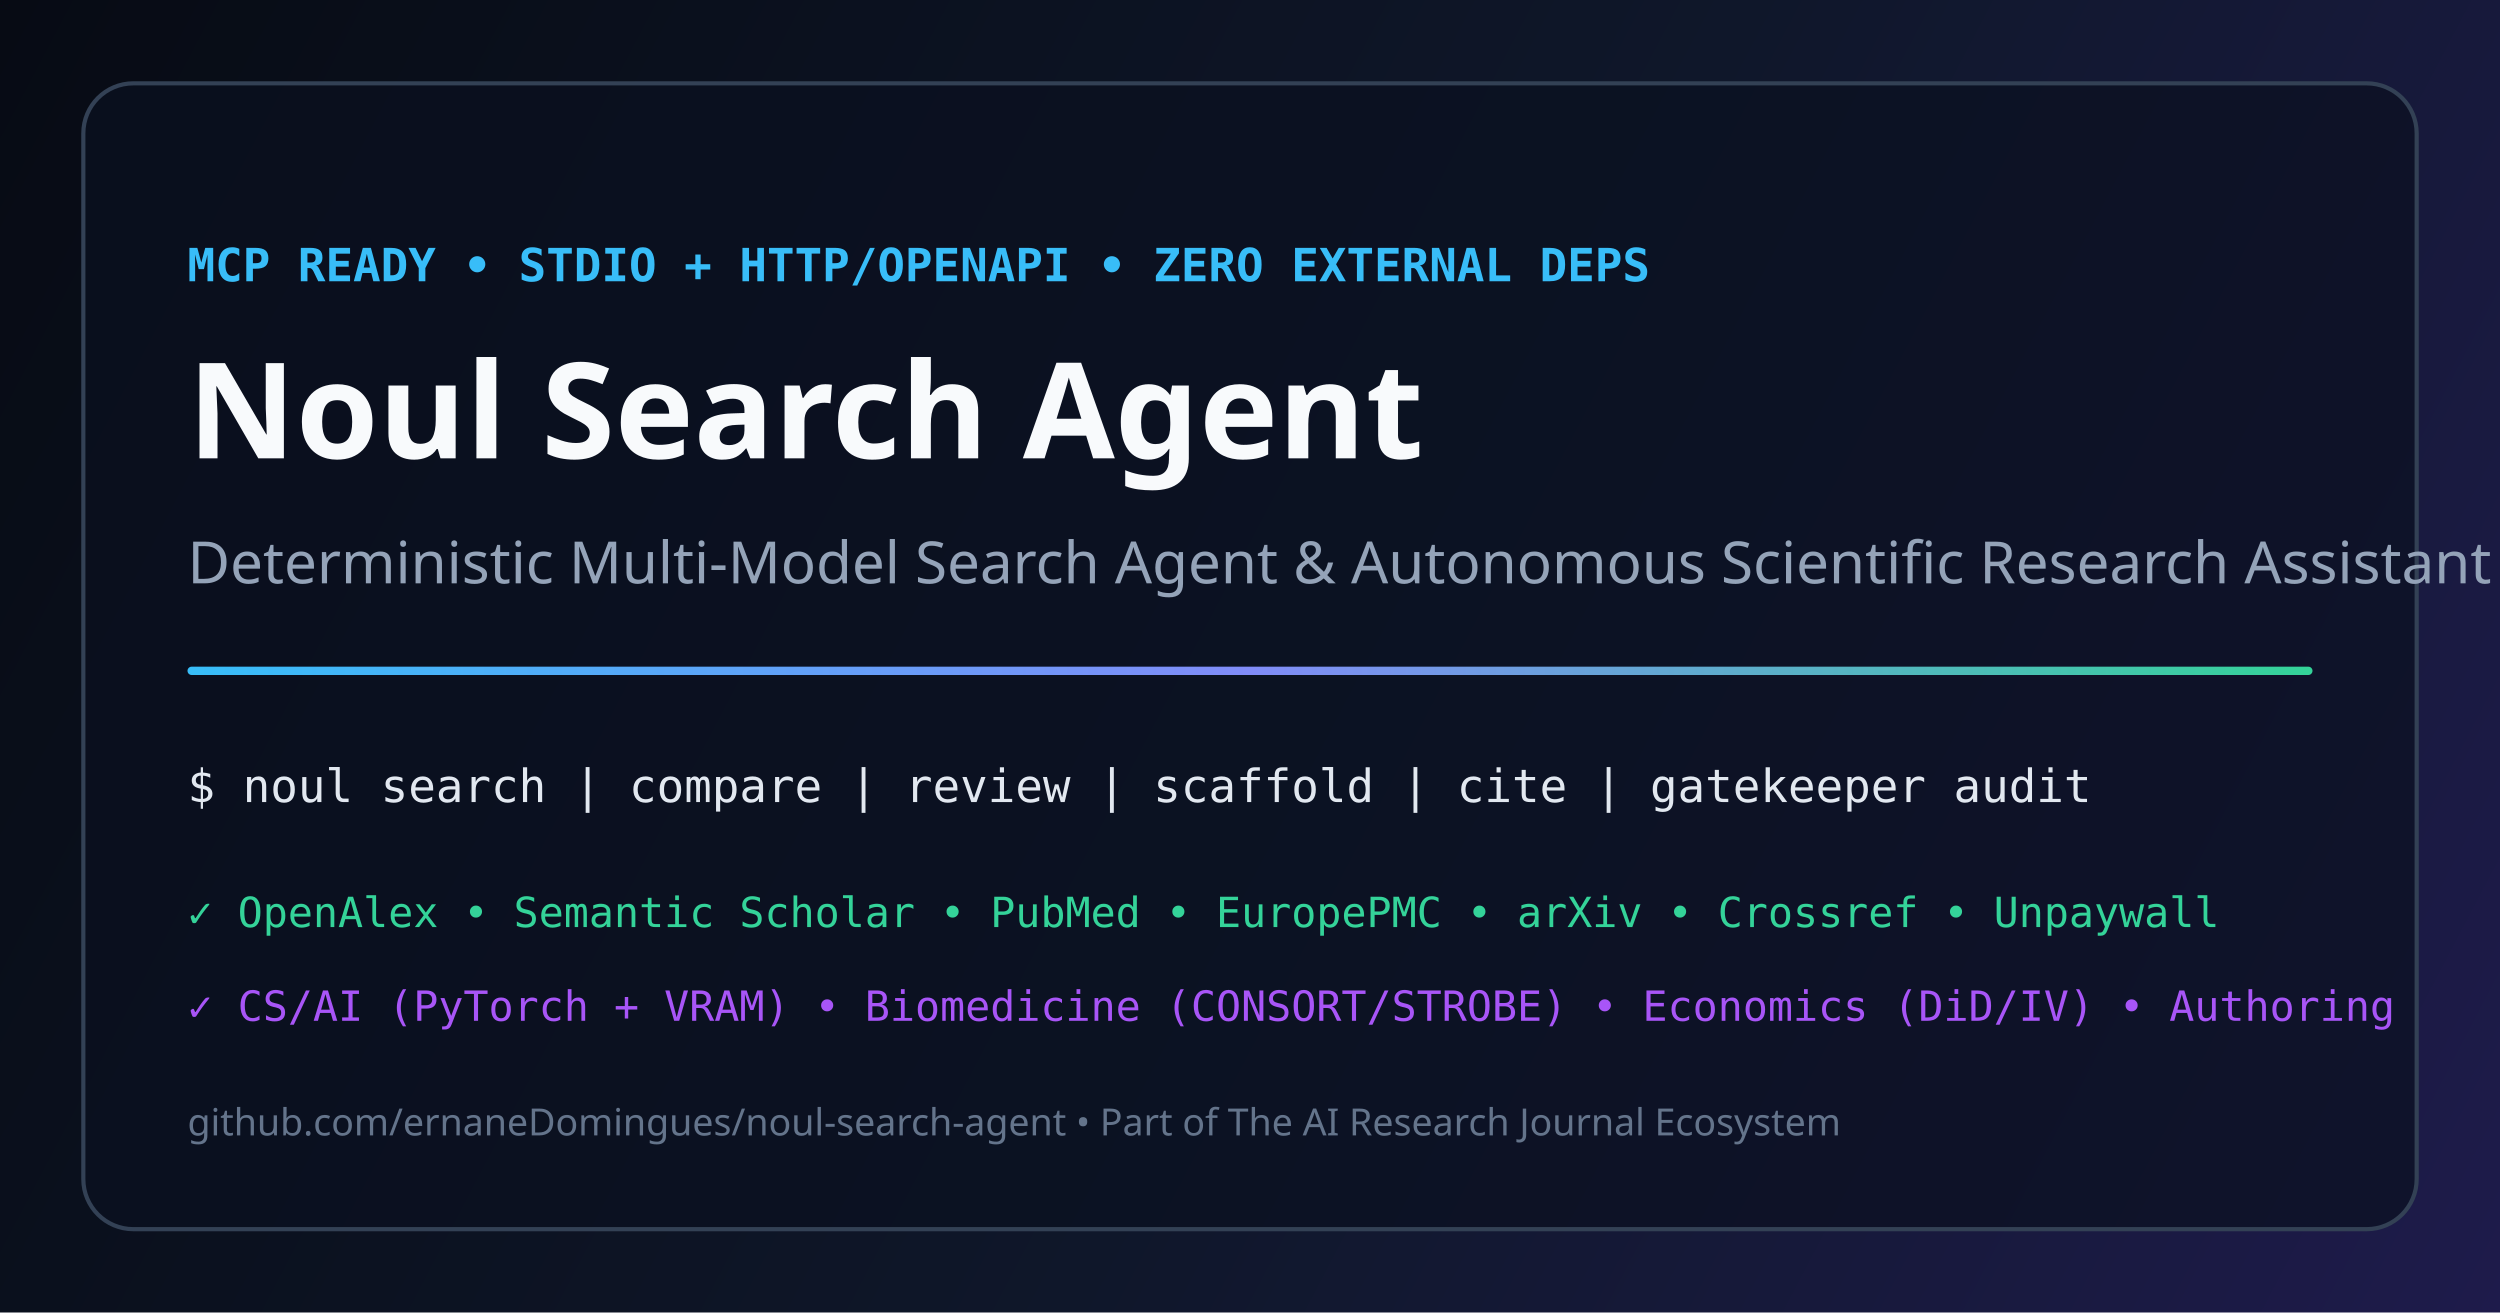
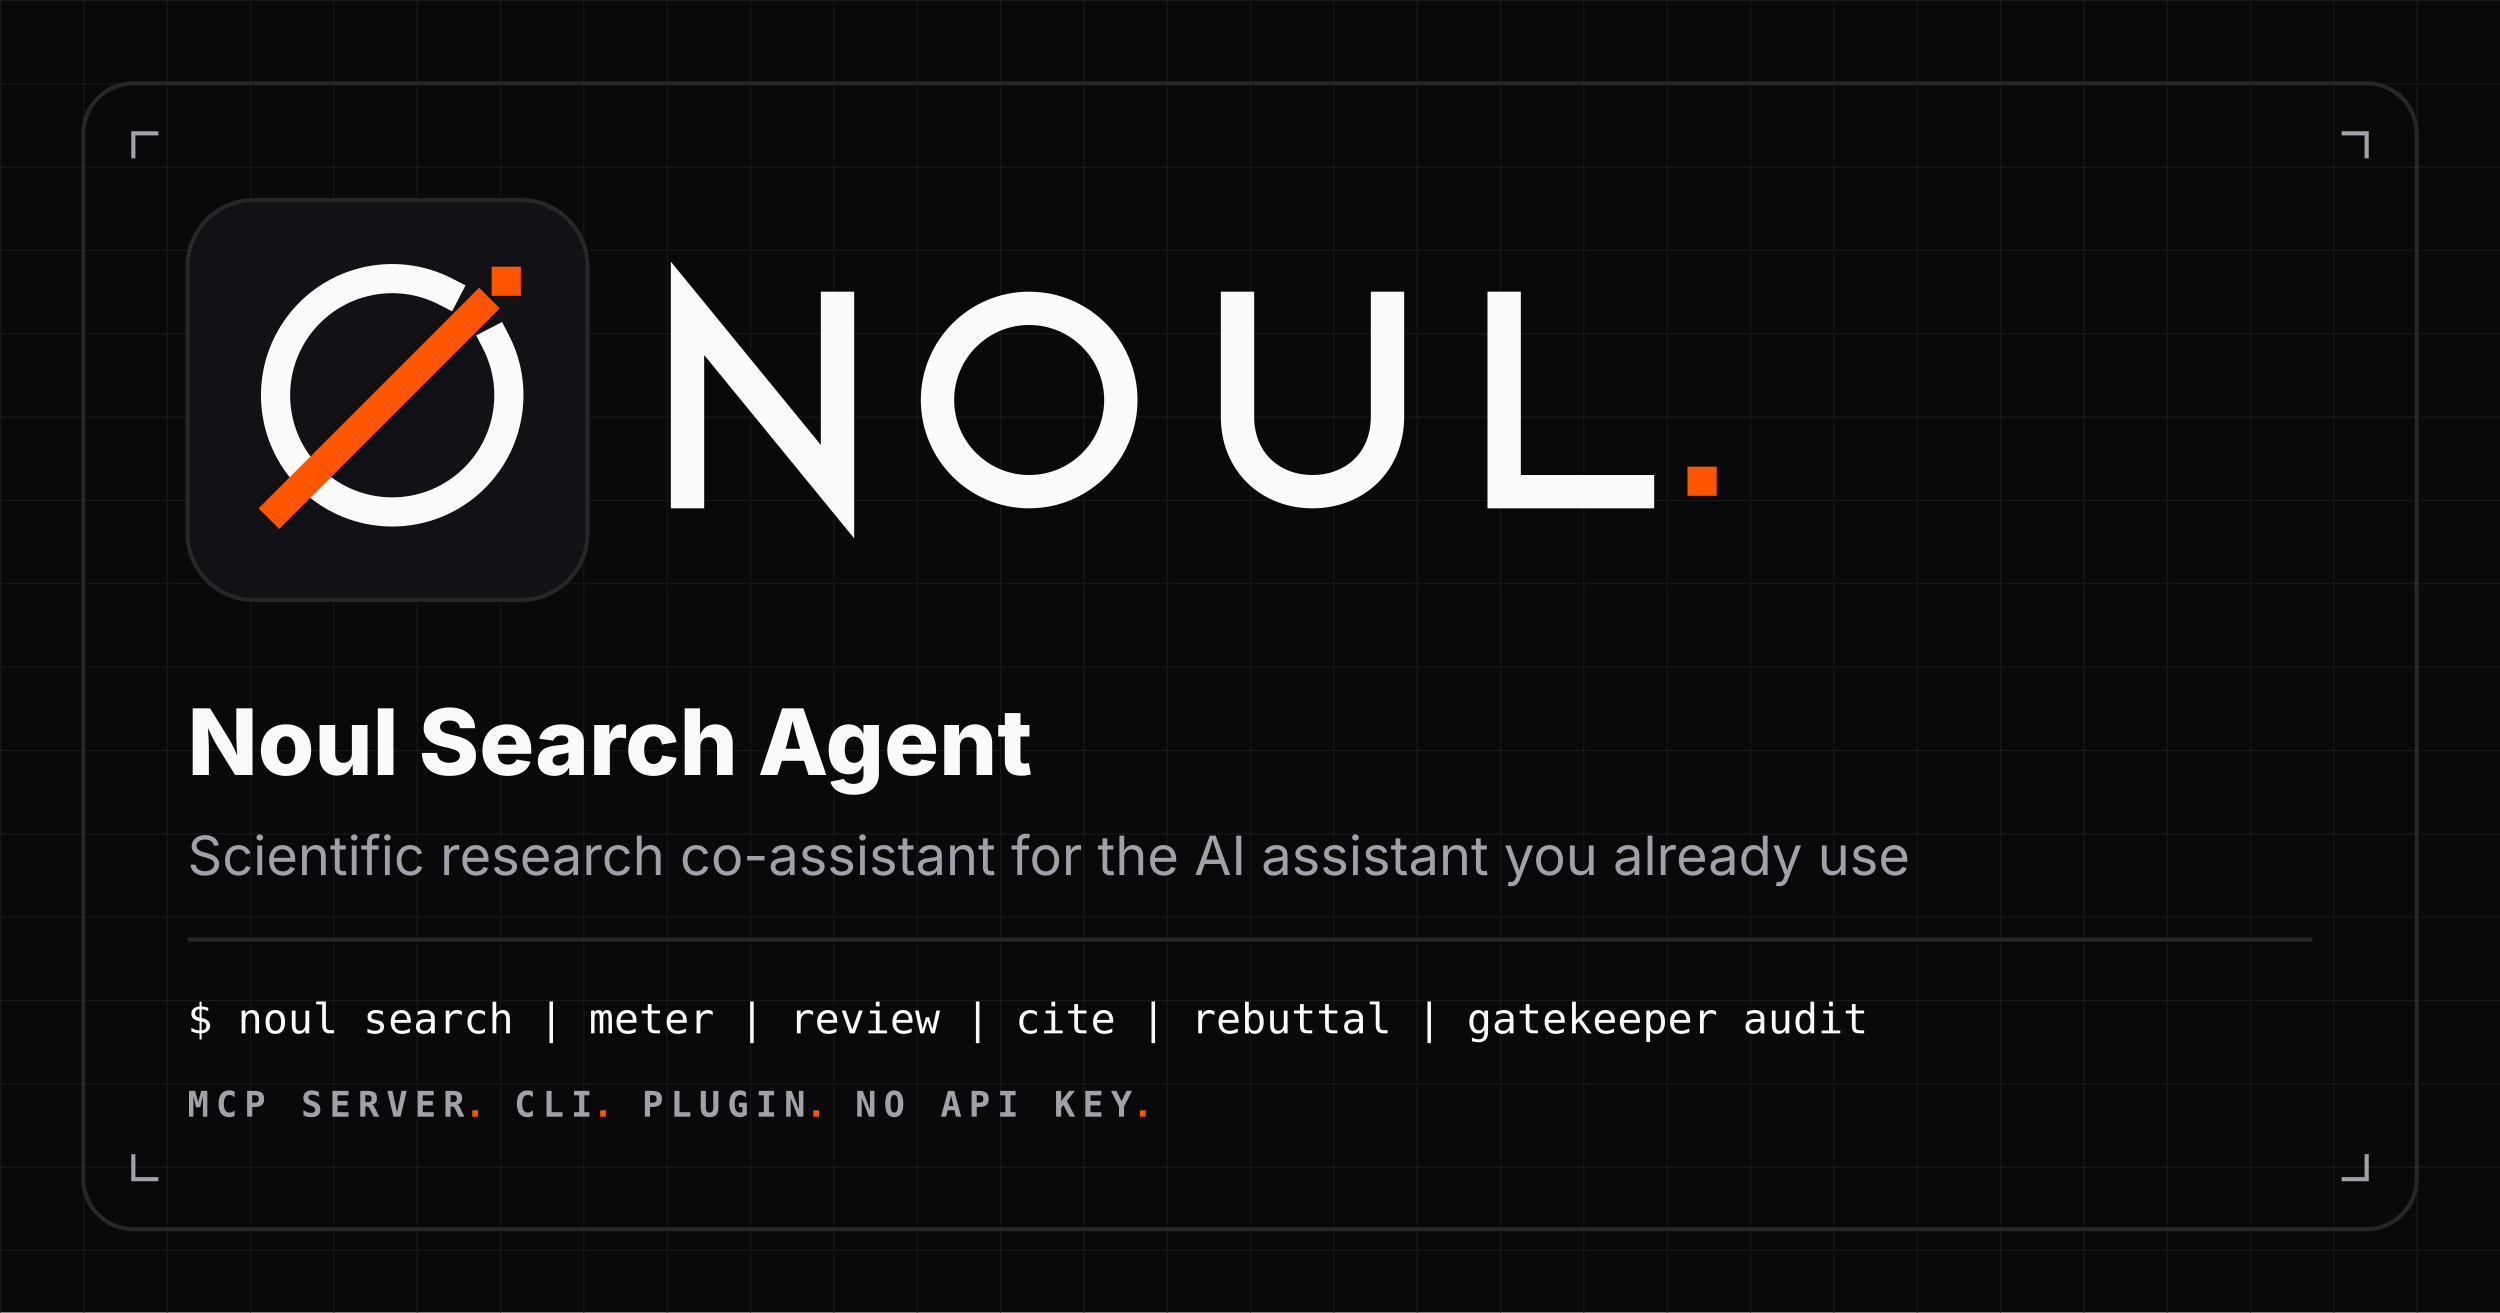
<svg xmlns="http://www.w3.org/2000/svg" width="1200" height="630" viewBox="0 0 1200 630" fill="none">
  <defs>
-     <linearGradient id="bg" x1="0" y1="0" x2="1200" y2="630" gradientUnits="userSpaceOnUse">
-       <stop offset="0%" stop-color="#070B14" />
-       <stop offset="55%" stop-color="#0F172A" />
-       <stop offset="100%" stop-color="#1E1B4B" />
-     </linearGradient>
-     <linearGradient id="accent" x1="0" y1="0" x2="1" y2="0">
-       <stop offset="0%" stop-color="#38BDF8" />
-       <stop offset="50%" stop-color="#818CF8" />
-       <stop offset="100%" stop-color="#34D399" />
-     </linearGradient>
+     <pattern id="noul-grid" width="40" height="40" patternUnits="userSpaceOnUse">
+       <path d="M 40 0 L 0 0 0 40" fill="none" stroke="#18181B" stroke-width="1" />
+     </pattern>
  </defs>
-   <rect width="1200" height="630" fill="url(#bg)" />
-   <rect x="40" y="40" width="1120" height="550" rx="24" stroke="#334155" stroke-width="2" fill="#0B1120" fill-opacity="0.7" />
-   <text x="90" y="135" fill="#38BDF8" font-family="monospace" font-size="22" font-weight="bold">MCP READY • STDIO + HTTP/OPENAPI • ZERO EXTERNAL DEPS</text>
-   <text x="90" y="220" fill="#F8FAFC" font-family="sans-serif" font-size="64" font-weight="800">Noul Search Agent</text>
-   <text x="90" y="280" fill="#94A3B8" font-family="sans-serif" font-size="28">Deterministic Multi-Model Search Agent &amp; Autonomous Scientific Research Assistant</text>
-   <rect x="90" y="320" width="1020" height="4" fill="url(#accent)" rx="2" />
-   <text x="90" y="385" fill="#E2E8F0" font-family="monospace" font-size="22">$ noul search | compare | review | scaffold | cite | gatekeeper audit</text>
-   <text x="90" y="445" fill="#34D399" font-family="monospace" font-size="20">✓ OpenAlex • Semantic Scholar • PubMed • EuropePMC • arXiv • Crossref • Unpaywall</text>
-   <text x="90" y="490" fill="#A855F7" font-family="monospace" font-size="20">✓ CS/AI (PyTorch + VRAM) • Biomedicine (CONSORT/STROBE) • Economics (DiD/IV) • Authoring</text>
-   <text x="90" y="545" fill="#64748B" font-family="sans-serif" font-size="18">github.com/ernaneDomingues/noul-search-agent • Part of The AI Research Journal Ecosystem</text>
+   <rect width="1200" height="630" fill="#09090B" />
+   <rect width="1200" height="630" fill="url(#noul-grid)" />
+   <rect x="40" y="40" width="1120" height="550" rx="24" stroke="#27272A" stroke-width="2" />
+   <path d="M 64 76 V 64 H 76 M 1136 76 V 64 H 1124 M 64 554 V 566 H 76 M 1136 554 V 566 H 1124" stroke="#A1A1AA" stroke-width="2" />
+   <g transform="translate(90, 96)">
+     <rect x="0" y="0" width="192" height="192" rx="32" fill="#121216" stroke="#27272A" stroke-width="2" />
+     <path d="M 148.0 68.0 A 56 56 0 1 1 124.0 44.0" stroke="#FAFAFA" stroke-width="14" stroke-linecap="square" />
+     <line x1="44" y1="148" x2="140" y2="52" stroke="#FF5500" stroke-width="14" stroke-linecap="square" />
+     <rect x="146" y="32" width="14" height="14" fill="#FF5500" />
+   </g>
+   <g transform="translate(330, 148)" stroke="#FAFAFA" stroke-width="16" stroke-linecap="square" stroke-linejoin="miter">
+     <path d="M 0 88 V 0 L 72 88 V 0" />
+     <circle cx="164" cy="44" r="44" />
+     <path d="M 264 0 V 52 C 264 74 280 88 300 88 C 320 88 336 74 336 52 V 0" />
+     <path d="M 392 0 V 88 H 456" />
+     <rect x="480" y="76" width="14" height="14" fill="#FF5500" stroke="none" />
+   </g>
+   <text x="90" y="372" fill="#FAFAFA" font-family="Inter, sans-serif" font-size="44" font-weight="800">Noul Search Agent</text>
+   <text x="90" y="420" fill="#A1A1AA" font-family="Inter, sans-serif" font-size="26">Scientific research co-assistant for the AI assistant you already use</text>
+   <rect x="90" y="450" width="1020" height="2" fill="#27272A" />
+   <text x="90" y="496" fill="#FAFAFA" font-family="'JetBrains Mono', monospace" font-size="20">$ noul search | meter | review | cite | rebuttal | gatekeeper audit</text>
+   <text x="90" y="536" fill="#A1A1AA" font-family="'JetBrains Mono', monospace" font-size="17" font-weight="600" letter-spacing="0.2em">MCP SERVER<tspan fill="#FF5500">.</tspan> CLI<tspan fill="#FF5500">.</tspan> PLUGIN<tspan fill="#FF5500">.</tspan> NO API KEY<tspan fill="#FF5500">.</tspan>
+   </text>
</svg>
